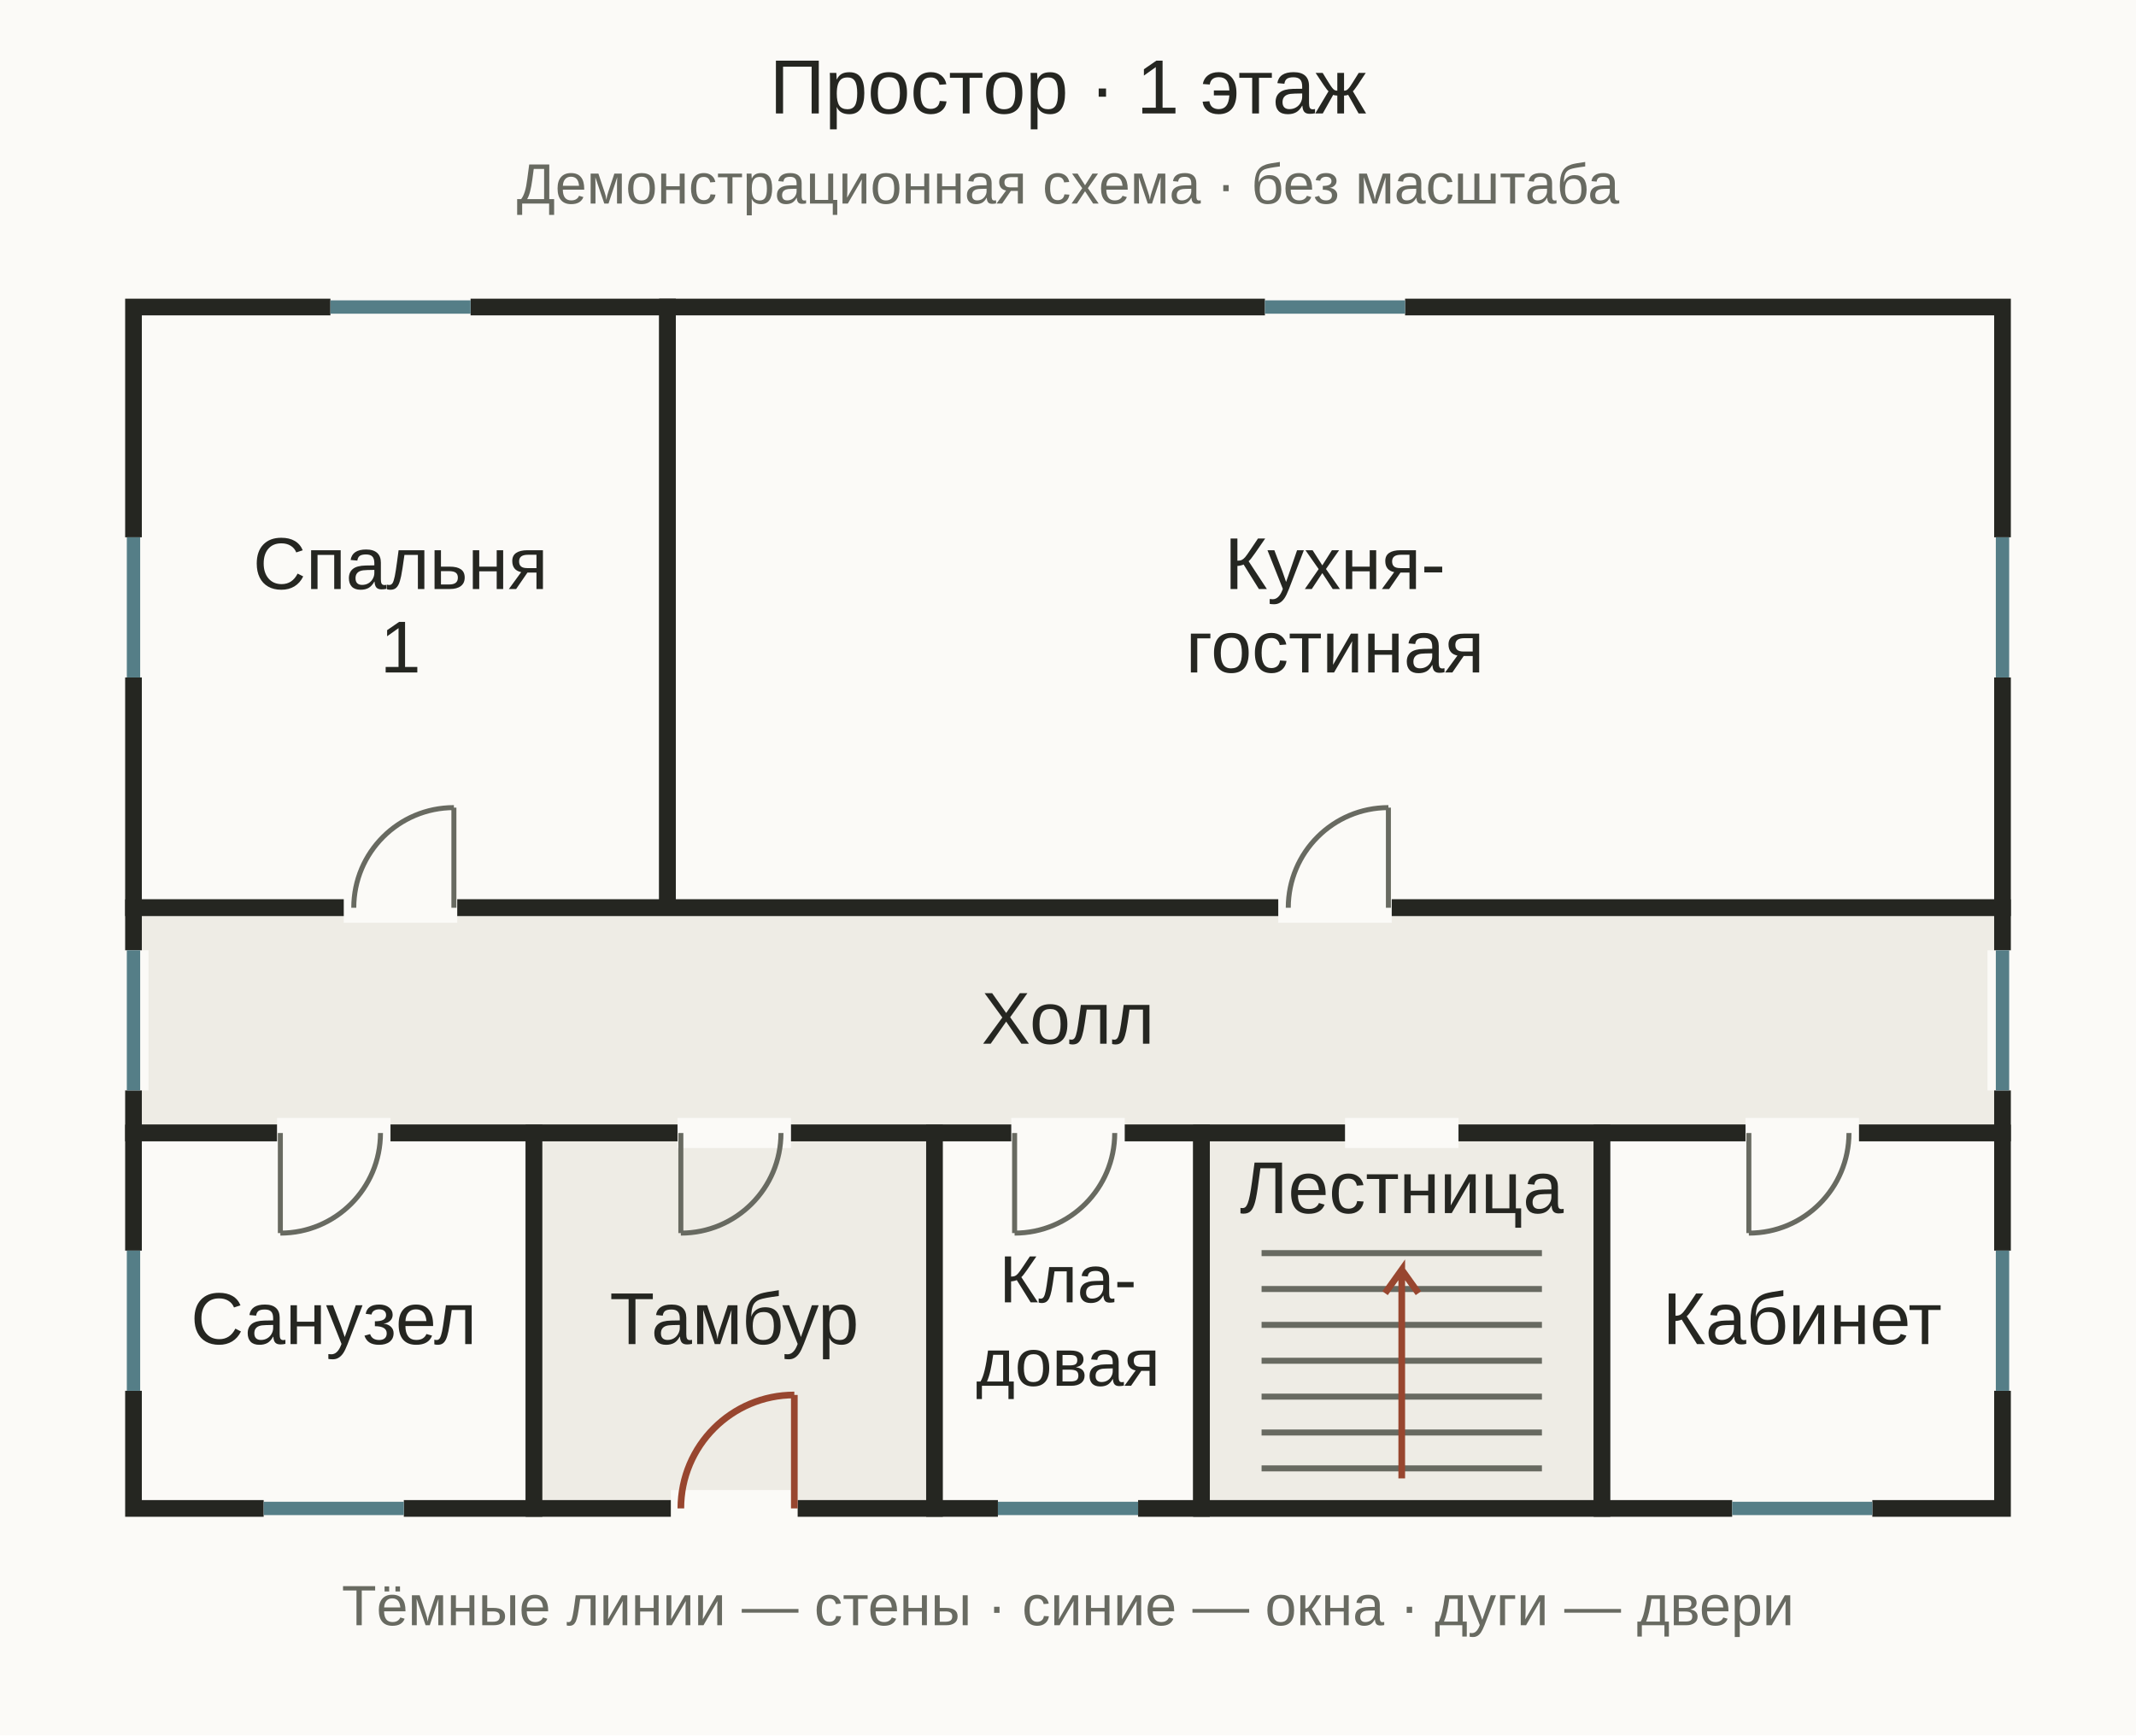
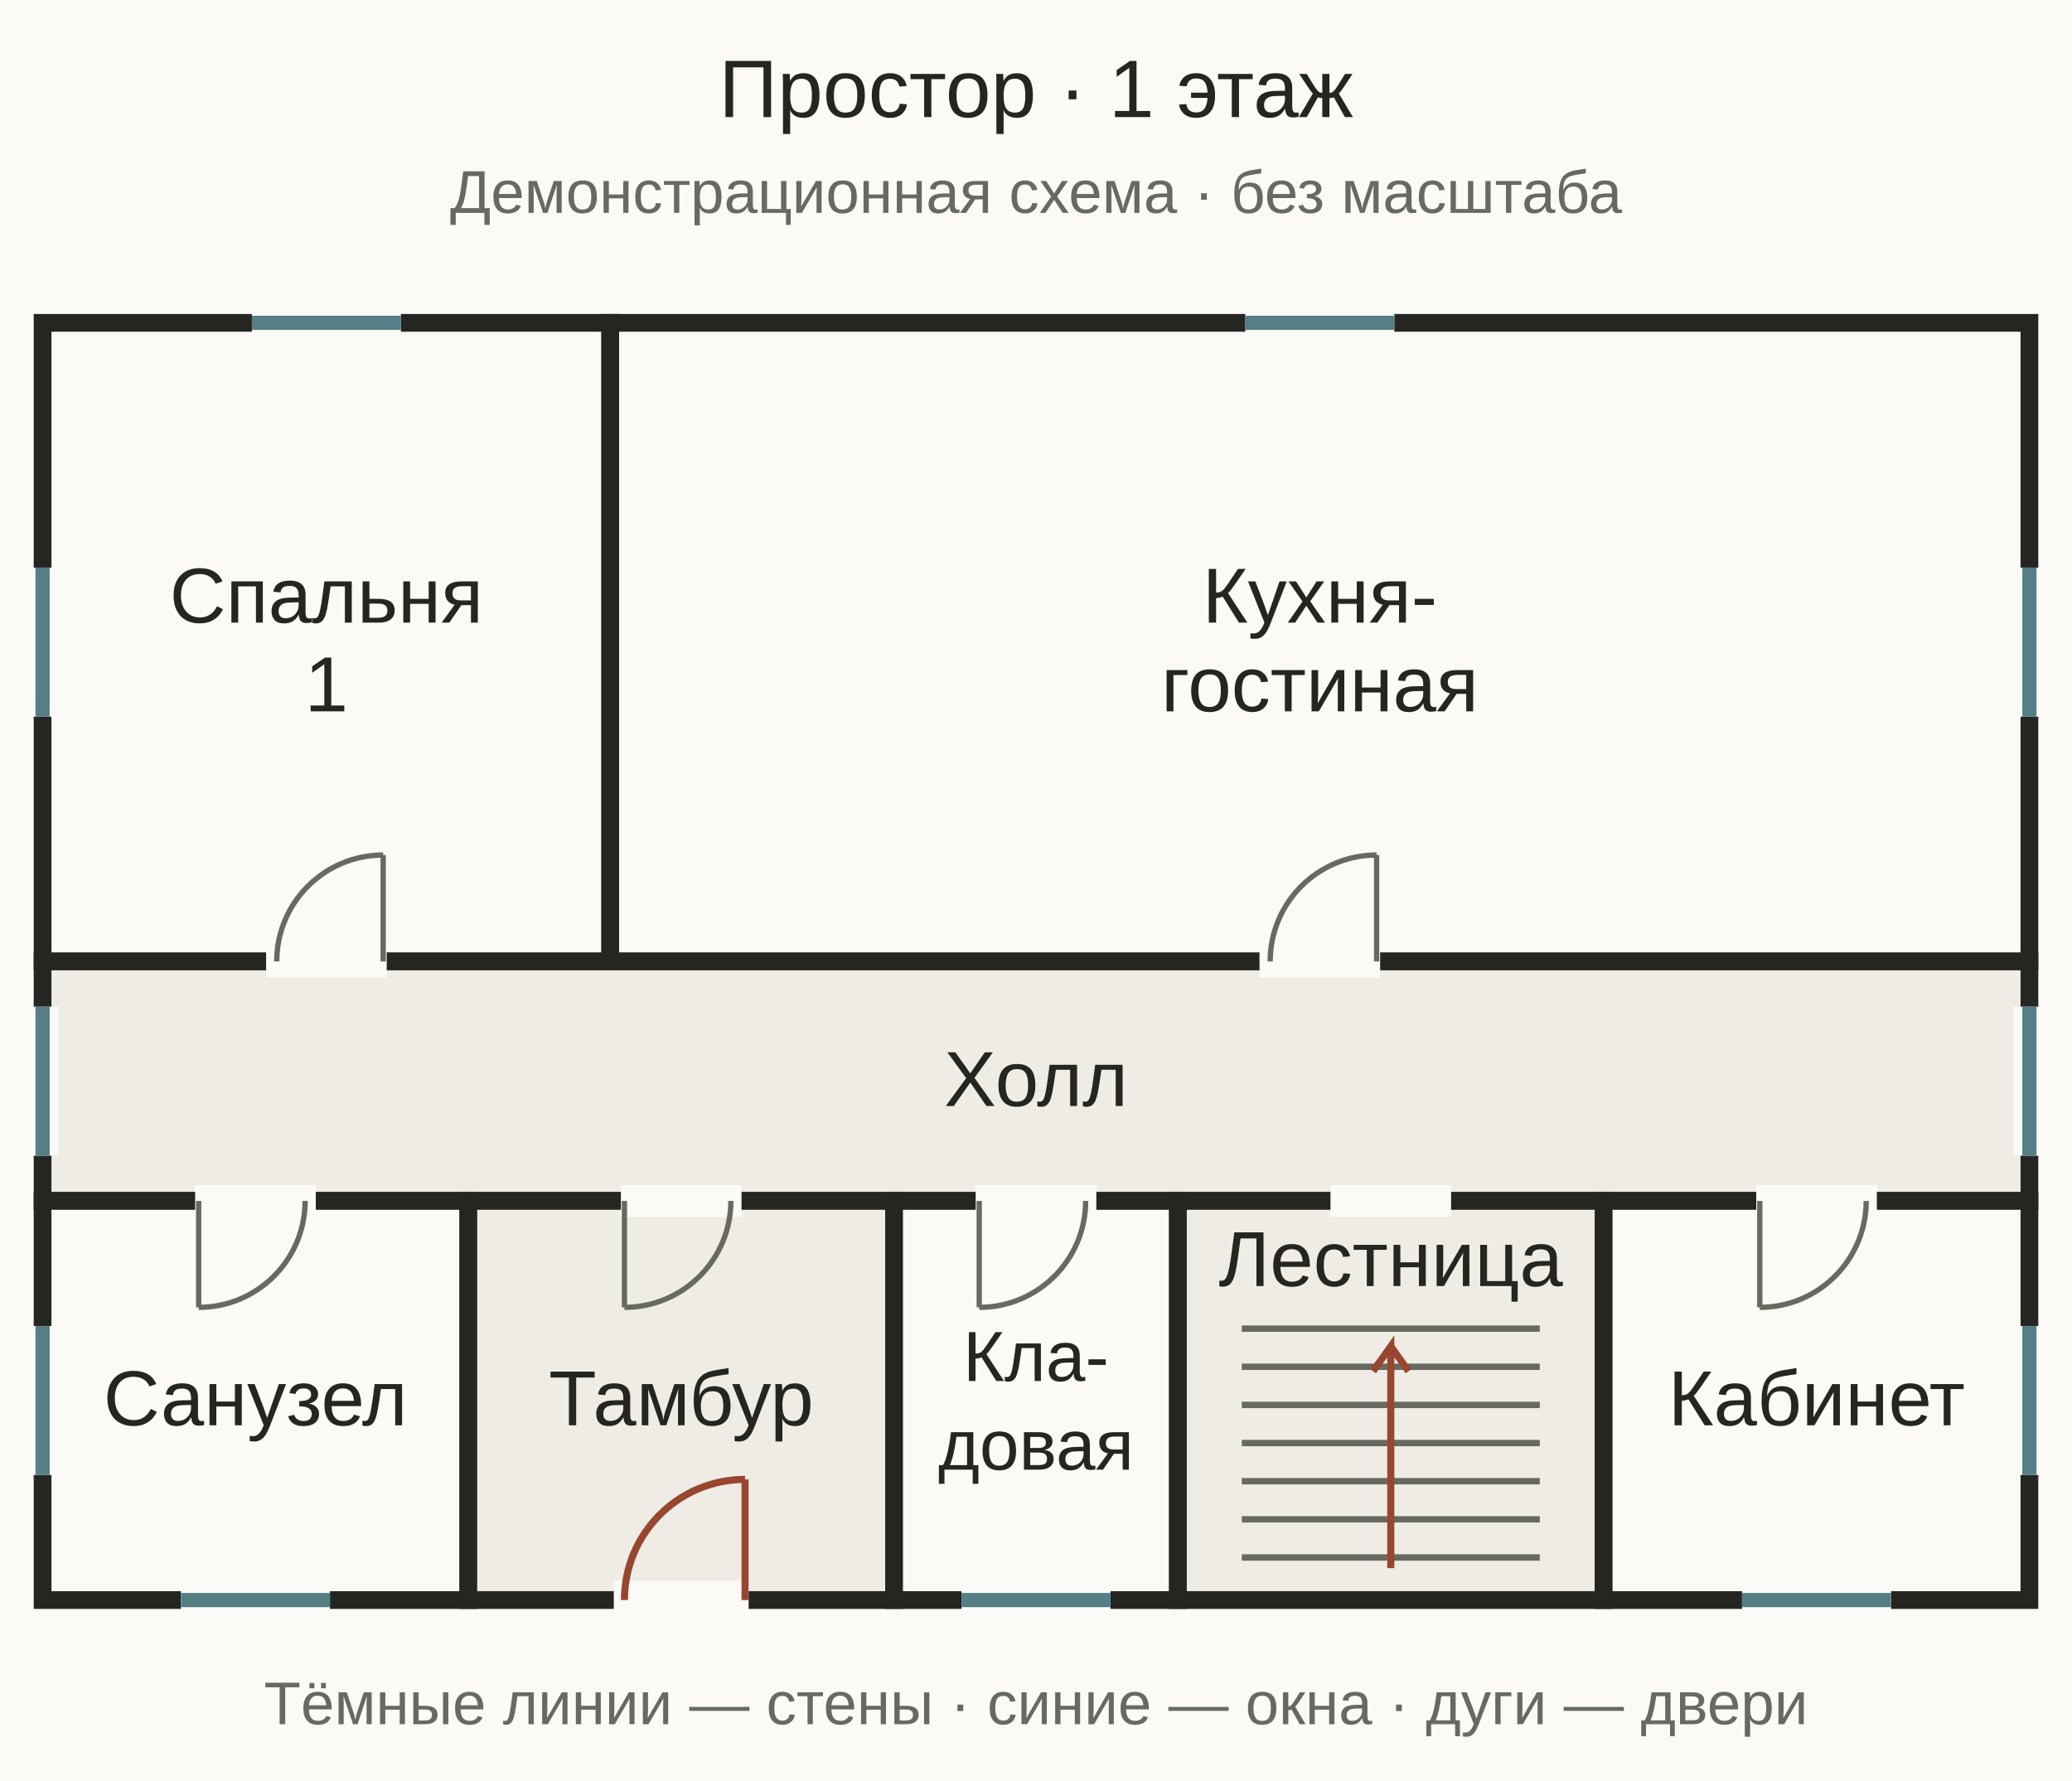
- <svg xmlns="http://www.w3.org/2000/svg" viewBox="0 0 640 520" role="img" aria-labelledby="title desc">
+ <svg xmlns="http://www.w3.org/2000/svg" viewBox="28 1 584 502" role="img" aria-labelledby="title desc">
  <rect width="640" height="520" fill="#fbfaf7" />
  <text x="320" y="34" text-anchor="middle" font-family="Arial,sans-serif" font-size="23" fill="#252621">
    Простор · 1 этаж
  </text>
  <text x="320" y="61" text-anchor="middle" font-family="Arial,sans-serif" font-size="17" fill="#686a61">
    Демонстрационная схема · без масштаба
  </text>
  <rect x="40" y="92" width="160" height="180" fill="#fbfaf7" stroke="#252621" stroke-width="5" />
  <text x="120" y="176.5" text-anchor="middle" font-family="Arial,sans-serif" font-size="22" fill="#252621">
    Спальня
  </text>
  <text x="120" y="201.5" text-anchor="middle" font-family="Arial,sans-serif" font-size="22" fill="#252621">
    1
  </text>
  <rect x="200" y="92" width="400" height="180" fill="#fbfaf7" stroke="#252621" stroke-width="5" />
  <text x="400" y="176.5" text-anchor="middle" font-family="Arial,sans-serif" font-size="22" fill="#252621">
    Кухня-
  </text>
  <text x="400" y="201.5" text-anchor="middle" font-family="Arial,sans-serif" font-size="22" fill="#252621">
    гостиная
  </text>
  <rect x="40" y="272" width="560" height="67.5" fill="#eeece5" stroke="#252621" stroke-width="5" />
  <text x="320" y="312.75" text-anchor="middle" font-family="Arial,sans-serif" font-size="22" fill="#252621">
    Холл
  </text>
  <rect x="40" y="339.5" width="120" height="112.5" fill="#fbfaf7" stroke="#252621" stroke-width="5" />
  <text x="100" y="402.75" text-anchor="middle" font-family="Arial,sans-serif" font-size="22" fill="#252621">
    Санузел
  </text>
  <rect x="160" y="339.5" width="120" height="112.5" fill="#eeece5" stroke="#252621" stroke-width="5" />
  <text x="220" y="402.75" text-anchor="middle" font-family="Arial,sans-serif" font-size="22" fill="#252621">
    Тамбур
  </text>
  <rect x="280" y="339.5" width="80" height="112.5" fill="#fbfaf7" stroke="#252621" stroke-width="5" />
  <text x="320" y="390.25" text-anchor="middle" font-family="Arial,sans-serif" font-size="20" fill="#252621">
    Кла-
  </text>
  <text x="320" y="415.25" text-anchor="middle" font-family="Arial,sans-serif" font-size="20" fill="#252621">
    довая
  </text>
  <rect x="360" y="339.5" width="120" height="112.5" fill="#eeece5" stroke="#252621" stroke-width="5" />
  <path d="M 378 375.5 H 462" stroke="#686a61" stroke-width="1.8" />
  <path d="M 378 386.25 H 462" stroke="#686a61" stroke-width="1.8" />
  <path d="M 378 397 H 462" stroke="#686a61" stroke-width="1.8" />
  <path d="M 378 407.75 H 462" stroke="#686a61" stroke-width="1.8" />
  <path d="M 378 418.5 H 462" stroke="#686a61" stroke-width="1.8" />
  <path d="M 378 429.25 H 462" stroke="#686a61" stroke-width="1.8" />
  <path d="M 378 440 H 462" stroke="#686a61" stroke-width="1.8" />
  <path d="M 420 443 V 380.5 l -5 7 m 5 -7 l 5 7" fill="none" stroke="#98462f" stroke-width="2" />
  <text x="420" y="363.5" text-anchor="middle" font-family="Arial,sans-serif" font-size="22" fill="#252621">
    Лестница
  </text>
  <rect x="480" y="339.5" width="120" height="112.5" fill="#fbfaf7" stroke="#252621" stroke-width="5" />
  <text x="540" y="402.75" text-anchor="middle" font-family="Arial,sans-serif" font-size="22" fill="#252621">
    Кабинет
  </text>
  <path data-window="true" d="M 99 92 h 42" stroke="#fbfaf7" stroke-width="9" />
  <path d="M 99 92 h 42" stroke="#557e87" stroke-width="4" />
  <path data-window="true" d="M 40 161 v 42" stroke="#fbfaf7" stroke-width="9" />
  <path d="M 40 161 v 42" stroke="#557e87" stroke-width="4" />
  <path data-window="true" d="M 379 92 h 42" stroke="#fbfaf7" stroke-width="9" />
  <path d="M 379 92 h 42" stroke="#557e87" stroke-width="4" />
  <path data-window="true" d="M 600 161 v 42" stroke="#fbfaf7" stroke-width="9" />
  <path d="M 600 161 v 42" stroke="#557e87" stroke-width="4" />
  <path data-window="true" d="M 40 284.75 v 42" stroke="#fbfaf7" stroke-width="9" />
  <path d="M 40 284.75 v 42" stroke="#557e87" stroke-width="4" />
  <path data-window="true" d="M 600 284.75 v 42" stroke="#fbfaf7" stroke-width="9" />
  <path d="M 600 284.75 v 42" stroke="#557e87" stroke-width="4" />
  <path data-window="true" d="M 79 452 h 42" stroke="#fbfaf7" stroke-width="9" />
  <path d="M 79 452 h 42" stroke="#557e87" stroke-width="4" />
  <path data-window="true" d="M 40 374.75 v 42" stroke="#fbfaf7" stroke-width="9" />
  <path d="M 40 374.75 v 42" stroke="#557e87" stroke-width="4" />
  <path data-window="true" d="M 299 452 h 42" stroke="#fbfaf7" stroke-width="9" />
  <path d="M 299 452 h 42" stroke="#557e87" stroke-width="4" />
  <path data-window="true" d="M 519 452 h 42" stroke="#fbfaf7" stroke-width="9" />
  <path d="M 519 452 h 42" stroke="#557e87" stroke-width="4" />
  <path data-window="true" d="M 600 374.75 v 42" stroke="#fbfaf7" stroke-width="9" />
  <path d="M 600 374.75 v 42" stroke="#557e87" stroke-width="4" />
  <g data-door="Спальня 1" transform="translate(120 272) rotate(180)">
    <path d="M -17 0 H 17" stroke="#fbfaf7" stroke-width="9" />
    <path d="M -16 0 V 30 M 14 0 A 30 30 0 0 1 -16 30" fill="none" stroke="#686a61" stroke-width="1.5" />
  </g>
  <g data-door="Кухня-гостиная" transform="translate(400 272) rotate(180)">
    <path d="M -17 0 H 17" stroke="#fbfaf7" stroke-width="9" />
    <path d="M -16 0 V 30 M 14 0 A 30 30 0 0 1 -16 30" fill="none" stroke="#686a61" stroke-width="1.5" />
  </g>
  <g data-door="Санузел" transform="translate(100 339.5) rotate(0)">
    <path d="M -17 0 H 17" stroke="#fbfaf7" stroke-width="9" />
    <path d="M -16 0 V 30 M 14 0 A 30 30 0 0 1 -16 30" fill="none" stroke="#686a61" stroke-width="1.5" />
  </g>
  <g data-door="Тамбур" transform="translate(220 339.5) rotate(0)">
    <path d="M -17 0 H 17" stroke="#fbfaf7" stroke-width="9" />
    <path d="M -16 0 V 30 M 14 0 A 30 30 0 0 1 -16 30" fill="none" stroke="#686a61" stroke-width="1.5" />
  </g>
  <g data-entry="true" transform="translate(220 452) rotate(180)">
    <path d="M -19 0 H 19" stroke="#fbfaf7" stroke-width="11" />
    <path d="M -18 0 V 34 M 16 0 A 34 34 0 0 1 -18 34" fill="none" stroke="#98462f" stroke-width="2" />
  </g>
  <g data-door="Кладовая" transform="translate(320 339.5) rotate(0)">
    <path d="M -17 0 H 17" stroke="#fbfaf7" stroke-width="9" />
    <path d="M -16 0 V 30 M 14 0 A 30 30 0 0 1 -16 30" fill="none" stroke="#686a61" stroke-width="1.5" />
  </g>
  <path data-door="Лестница" d="M 403 339.5 h 34" stroke="#fbfaf7" stroke-width="9" />
  <g data-door="Кабинет" transform="translate(540 339.5) rotate(0)">
    <path d="M -17 0 H 17" stroke="#fbfaf7" stroke-width="9" />
    <path d="M -16 0 V 30 M 14 0 A 30 30 0 0 1 -16 30" fill="none" stroke="#686a61" stroke-width="1.5" />
  </g>
  <text x="320" y="487" text-anchor="middle" font-family="Arial,sans-serif" font-size="17" fill="#686a61">
    Тёмные линии — стены · синие — окна · дуги — двери
  </text>
</svg>
